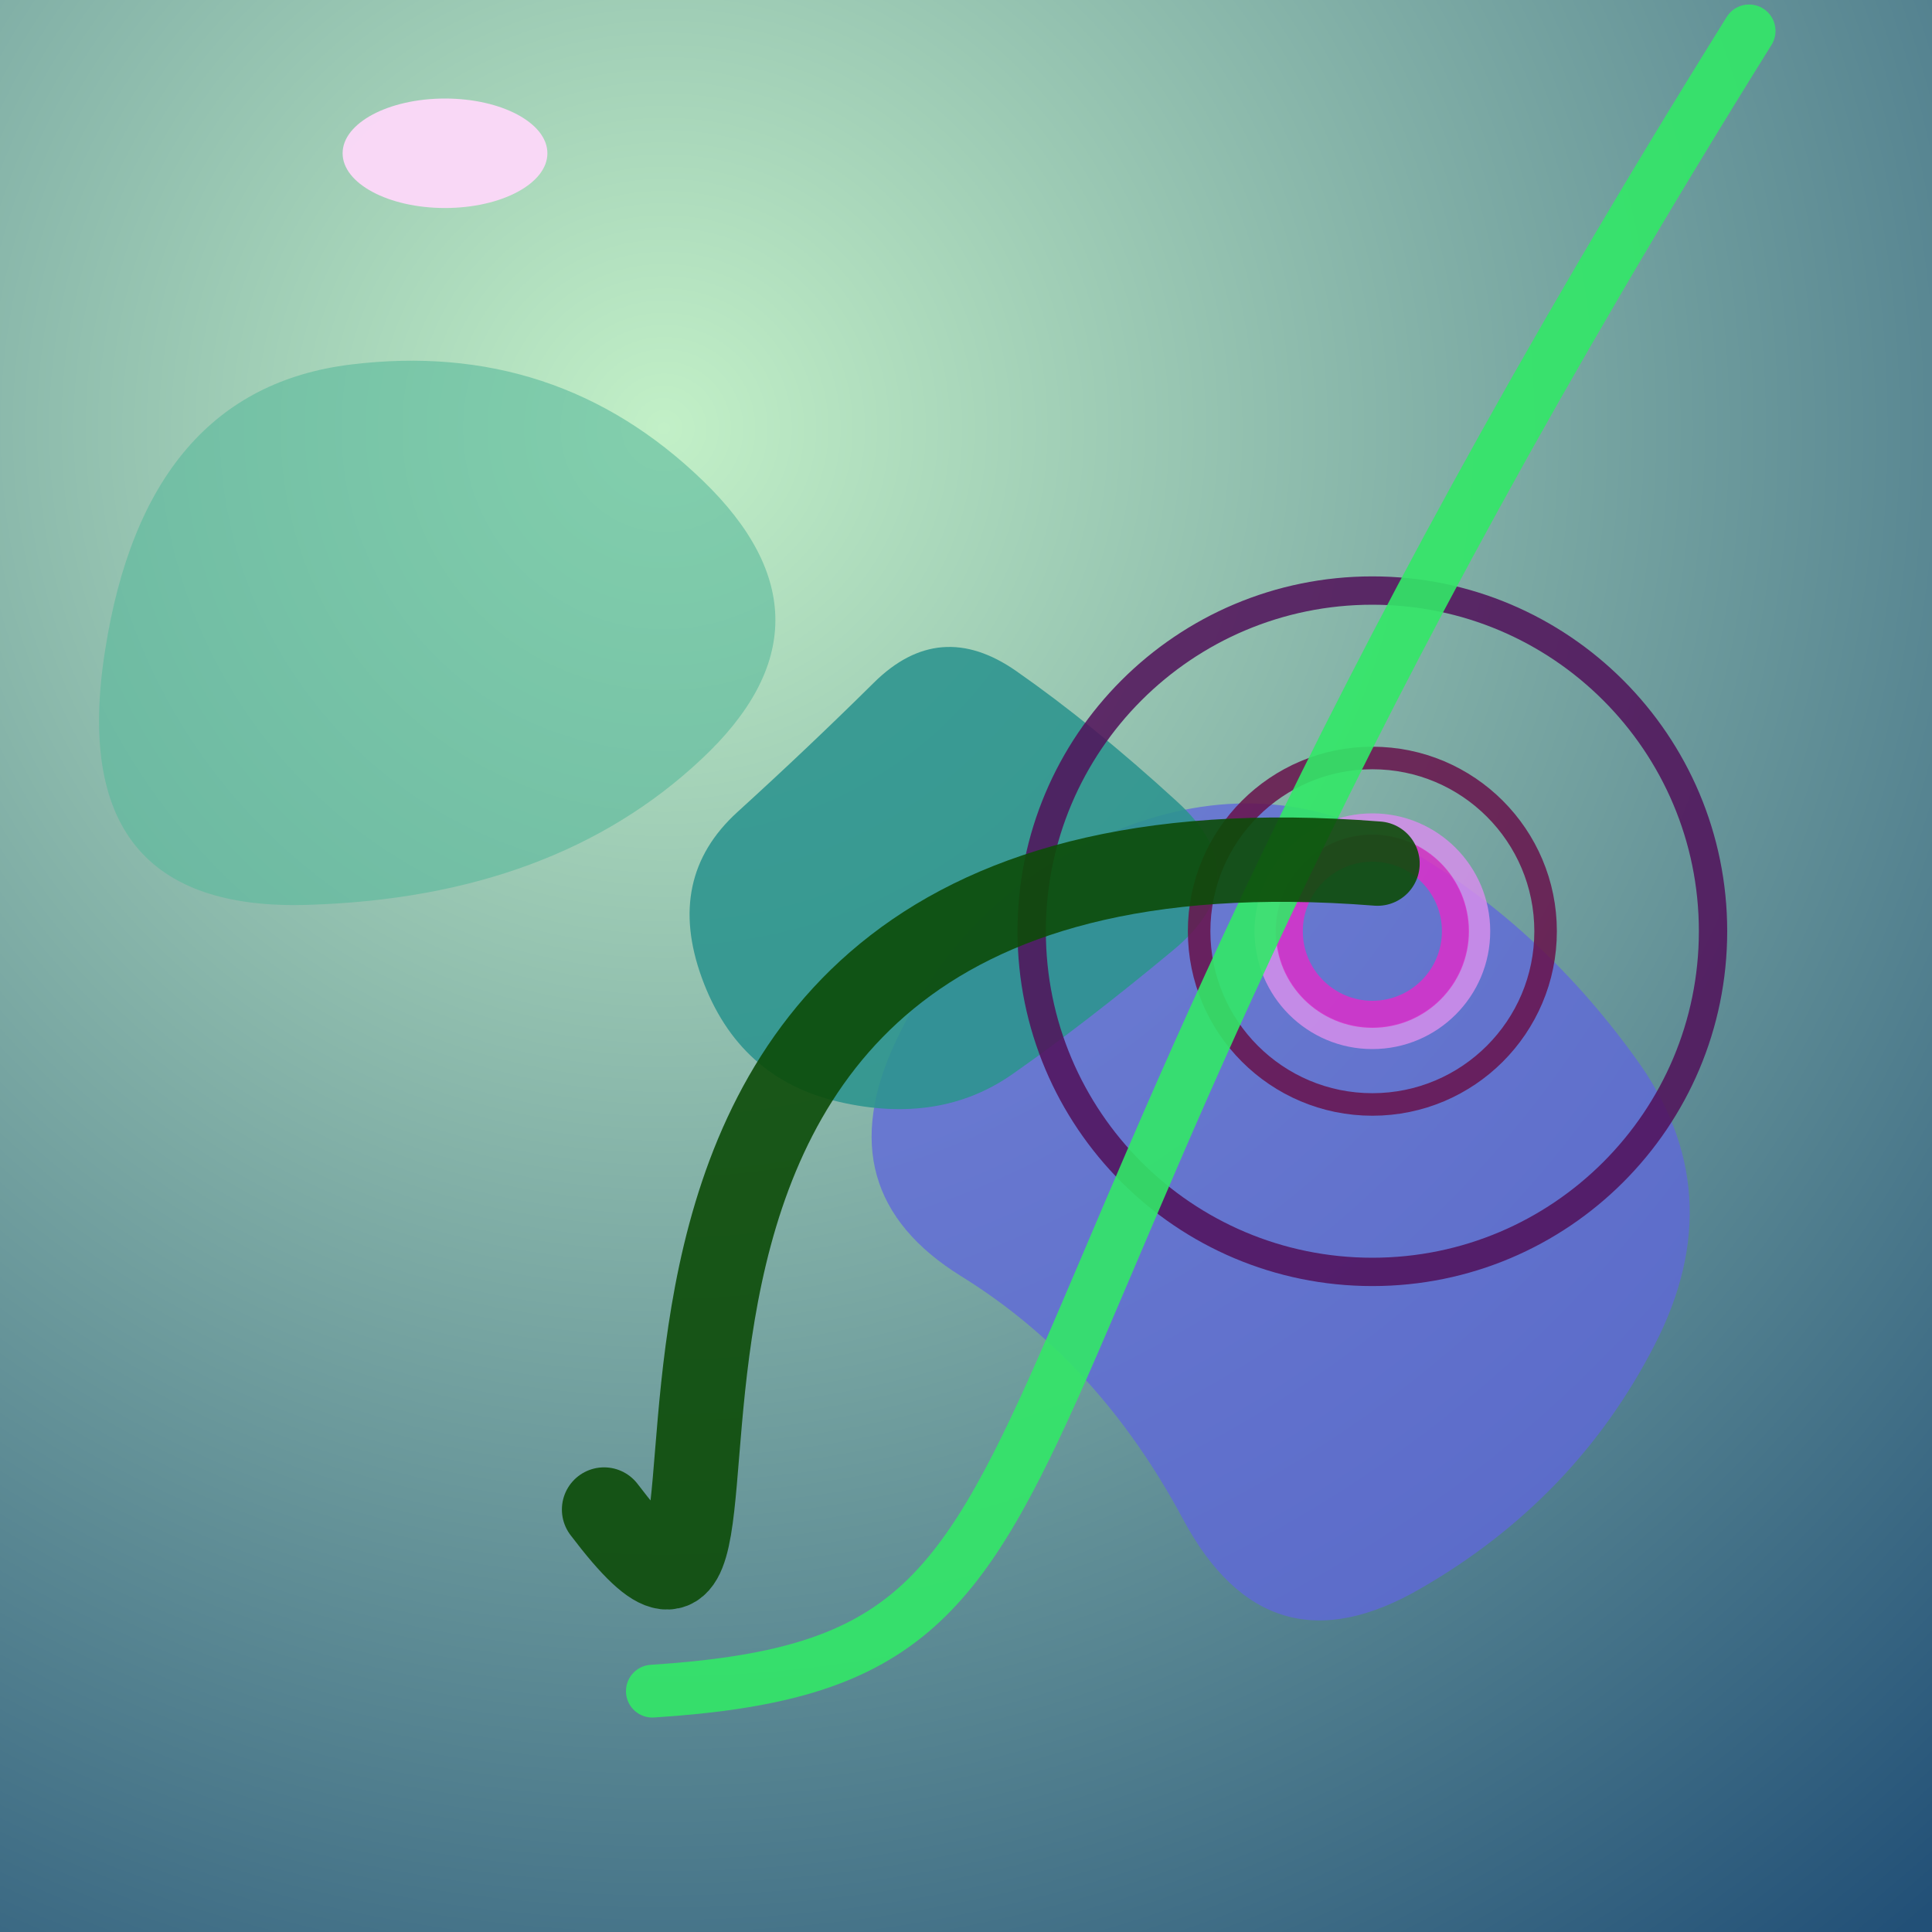
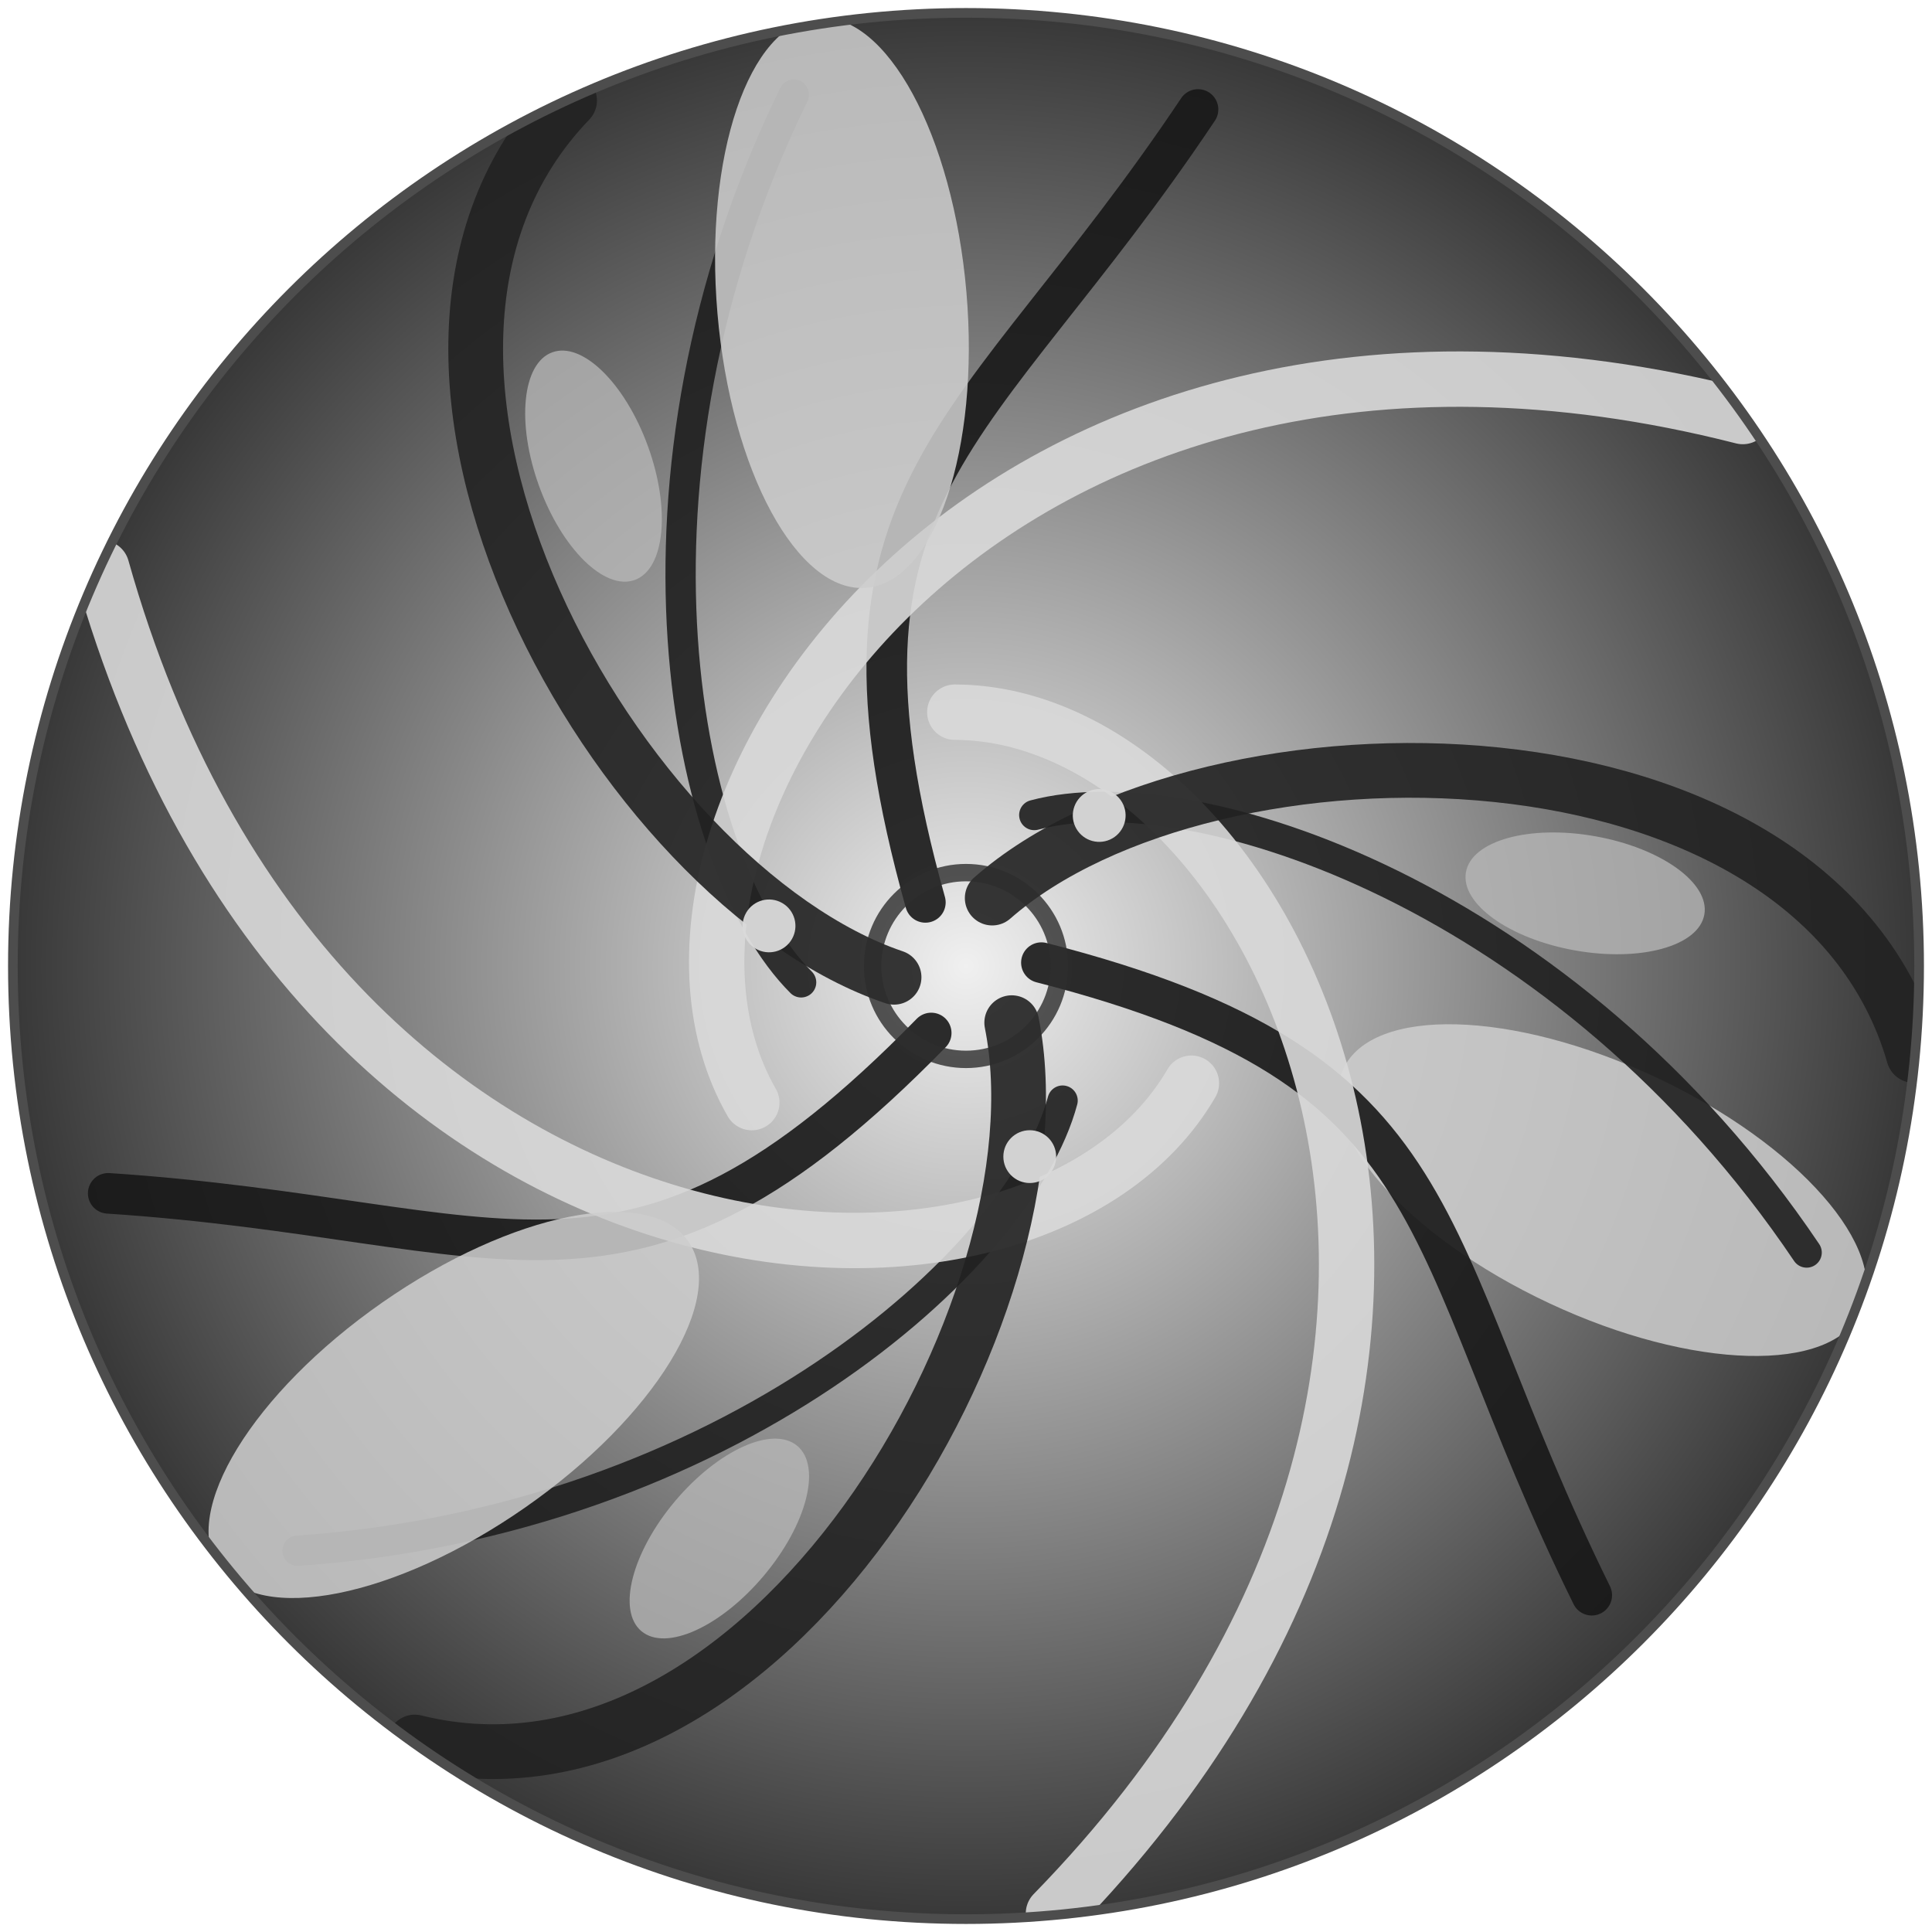
- <svg xmlns="http://www.w3.org/2000/svg" width="300" height="300" viewBox="0 0 300 300">
+ <svg xmlns="http://www.w3.org/2000/svg" width="300" height="300" viewBox="-150 -150 300 300">
  <defs>
-     <radialGradient id="bg" cx="0.345" cy="0.224" r="1">
-       <stop offset="0" stop-color="hsla(126.9,60%,85%,1)" />
-       <stop offset="1" stop-color="hsla(207.744,55%,30%,1)" />
+     <radialGradient id="bg5" cx="0" cy="0" r="148" gradientUnits="userSpaceOnUse">
+       <stop offset="0" stop-color="hsla(0,0%,94.2%,1.00)" />
+       <stop offset="1" stop-color="hsla(0,0%,22.1%,1.00)" />
    </radialGradient>
+     <clipPath id="disc5">
+       <circle r="148" />
+     </clipPath>
+     <g id="m5">
+       <ellipse cx="98.8" cy="34.8" rx="44.4" ry="19.4" transform="rotate(25.1 98.8 34.8)" fill="hsla(0,0%,80.6%,0.86)" />
+       <ellipse cx="-38.3" cy="88.9" rx="18.8" ry="9.0" transform="rotate(130.1 -38.3 88.9)" fill="hsla(0,0%,72.6%,0.75)" />
+       <path d="M 15.0 20.9 C 8.3 45.9, -37.4 86.2, -103.8 90.8" fill="none" stroke="hsla(0,0%,11.9%,0.90)" stroke-width="4.7" stroke-linecap="round" />
+       <path d="M -5.4 10.4 C -52.5 58.6, -70.8 39.4, -133.2 35.3" fill="none" stroke="hsla(0,0%,9.6%,0.90)" stroke-width="6.3" stroke-linecap="round" />
+       <path d="M 35.0 18.2 C 10.1 61.2, -101.4 54.9, -134.2 -61.8" fill="none" stroke="hsla(0,0%,85.0%,0.90)" stroke-width="8.6" stroke-linecap="round" />
+       <path d="M 7.1 8.8 C 15.9 52.9, -31.1 134.0, -85.6 120.5" fill="none" stroke="hsla(0,0%,13.3%,0.90)" stroke-width="8.5" stroke-linecap="round" />
+       <circle cx="9.9" cy="29.6" r="4.1" fill="hsla(0,0%,86.0%,0.95)" />
+     </g>
  </defs>
-   <rect width="300" height="300" fill="url(#bg)" />
-   <path d="M 253.9 164.2 Q 269.2 185.1 256.9 208.9 Q 244.6 232.8 220.7 246.6 Q 196.9 260.5 183.7 235.9 Q 170.6 211.4 149.3 198.2 Q 128.1 185.1 139.1 161.7 Q 150.1 138.3 173.5 128.9 Q 196.9 119.5 217.8 131.4 Q 238.7 143.2 253.9 164.2 Z" fill="hsla(235.977,62.65%,61.728%,0.775)" />
-   <path d="M 109.1 74.6 Q 131.8 96.5 108.9 117.9 Q 86.1 139.3 48.0 140.5 Q 9.9 141.8 16.3 101.1 Q 22.6 60.5 54.5 56.6 Q 86.4 52.7 109.1 74.6 Z" fill="hsla(161.759,40.894%,53.985%,0.603)" />
-   <path d="M 182.7 124.4 Q 195.8 136.3 182.1 147.6 Q 168.5 158.9 157.2 166.8 Q 145.9 174.7 130.3 171.1 Q 114.7 167.5 109.0 151.9 Q 103.3 136.3 114.5 126.1 Q 125.6 116.0 135.7 106.0 Q 145.9 95.9 157.8 104.2 Q 169.7 112.5 182.7 124.4 Z" fill="hsla(176.49,54.194%,37.721%,0.886)" />
-   <circle cx="213.1" cy="144.6" r="52.9" fill="none" stroke="hsla(293.999,70%,20.694%,0.85)" stroke-width="4.4" />
-   <circle cx="213.1" cy="144.6" r="26.9" fill="none" stroke="hsla(320.021,70%,23.979%,0.85)" stroke-width="3.5" />
-   <circle cx="213.1" cy="144.6" r="16.6" fill="none" stroke="hsla(285.928,70%,73.972%,0.85)" stroke-width="3.4" />
-   <circle cx="213.1" cy="144.6" r="12.9" fill="none" stroke="hsla(305.921,70%,51.94%,0.85)" stroke-width="4.2" />
-   <path d="M 101.3 262.6 C 177.8 257.7, 138.2 218.8, 271.6 4.8" fill="none" stroke="hsla(137.432,80%,55.329%,0.9)" stroke-width="8.2" stroke-linecap="round" />
-   <path d="M 93.8 234.4 C 130.1 282.3, 65.7 122.4, 213.9 134.1" fill="none" stroke="hsla(116.086,80%,16.571%,0.9)" stroke-width="13.1" stroke-linecap="round" />
-   <ellipse cx="69.1" cy="23.8" rx="15.9" ry="8.5" fill="hsla(306.9,90%,92%,0.95)" />
+   <g clip-path="url(#disc5)">
+     <circle r="148" fill="url(#bg5)" />
+     <use href="#m5" transform="rotate(0.0)" />
+     <use href="#m5" transform="rotate(120.0)" />
+     <use href="#m5" transform="rotate(240.0)" />
+     <circle r="14.5" fill="none" stroke="hsla(0,0%,18.0%,0.80)" stroke-width="2.7" />
+   </g>
+   <circle r="148" fill="none" stroke="hsla(0,0%,30.0%,1.00)" stroke-width="1.5" />
</svg>
